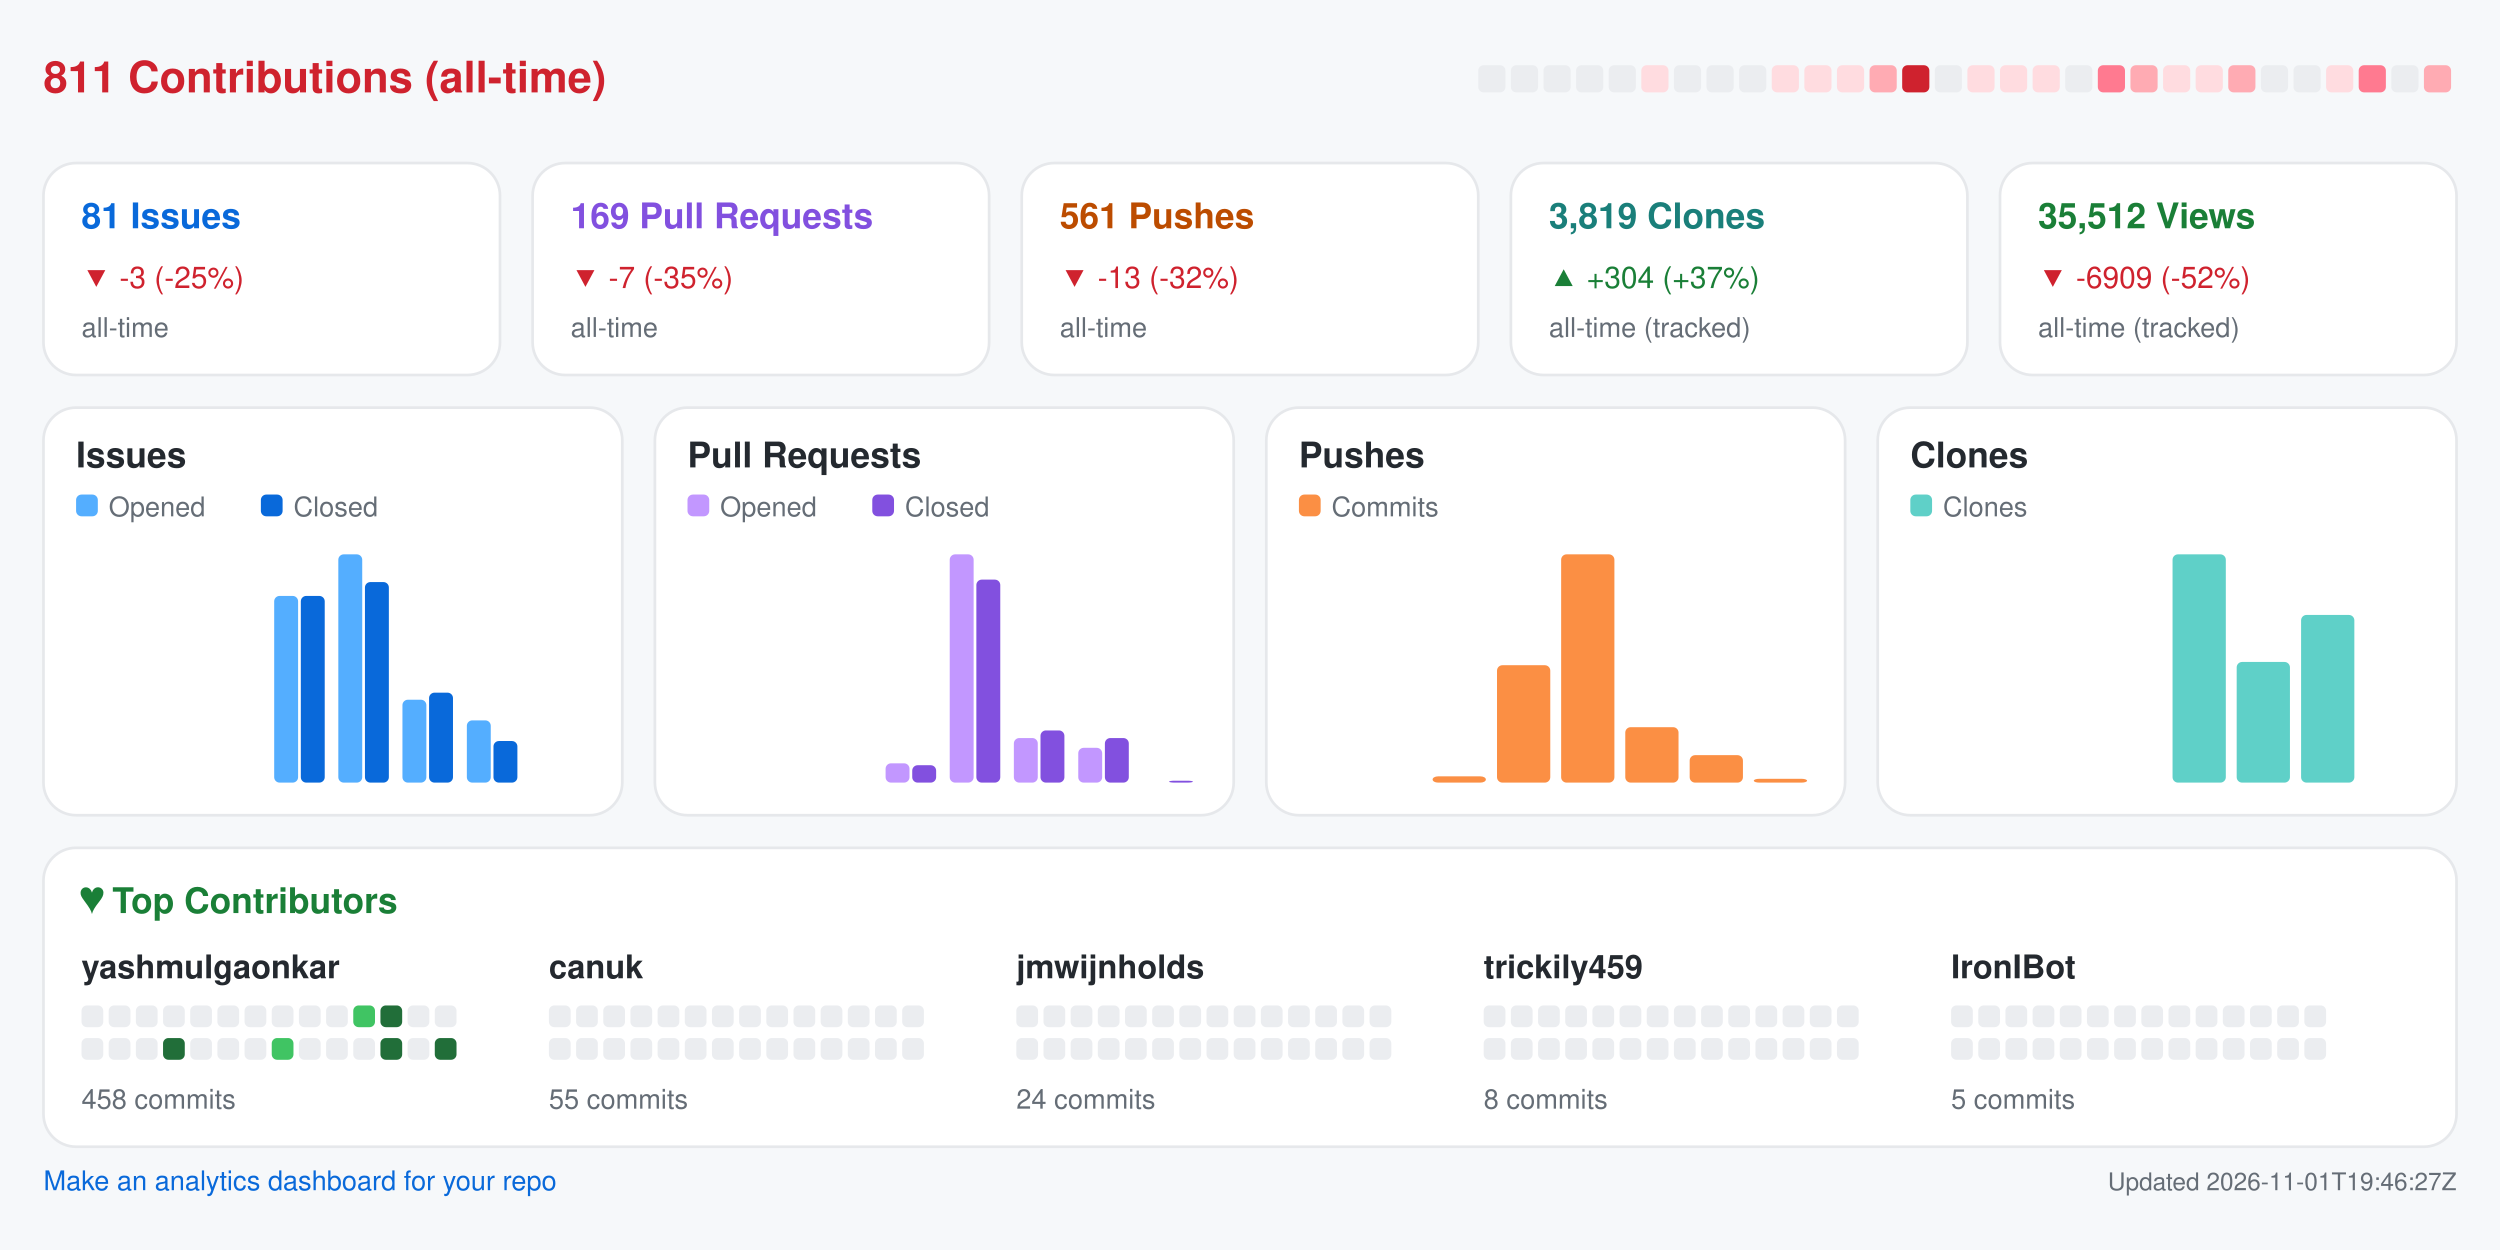
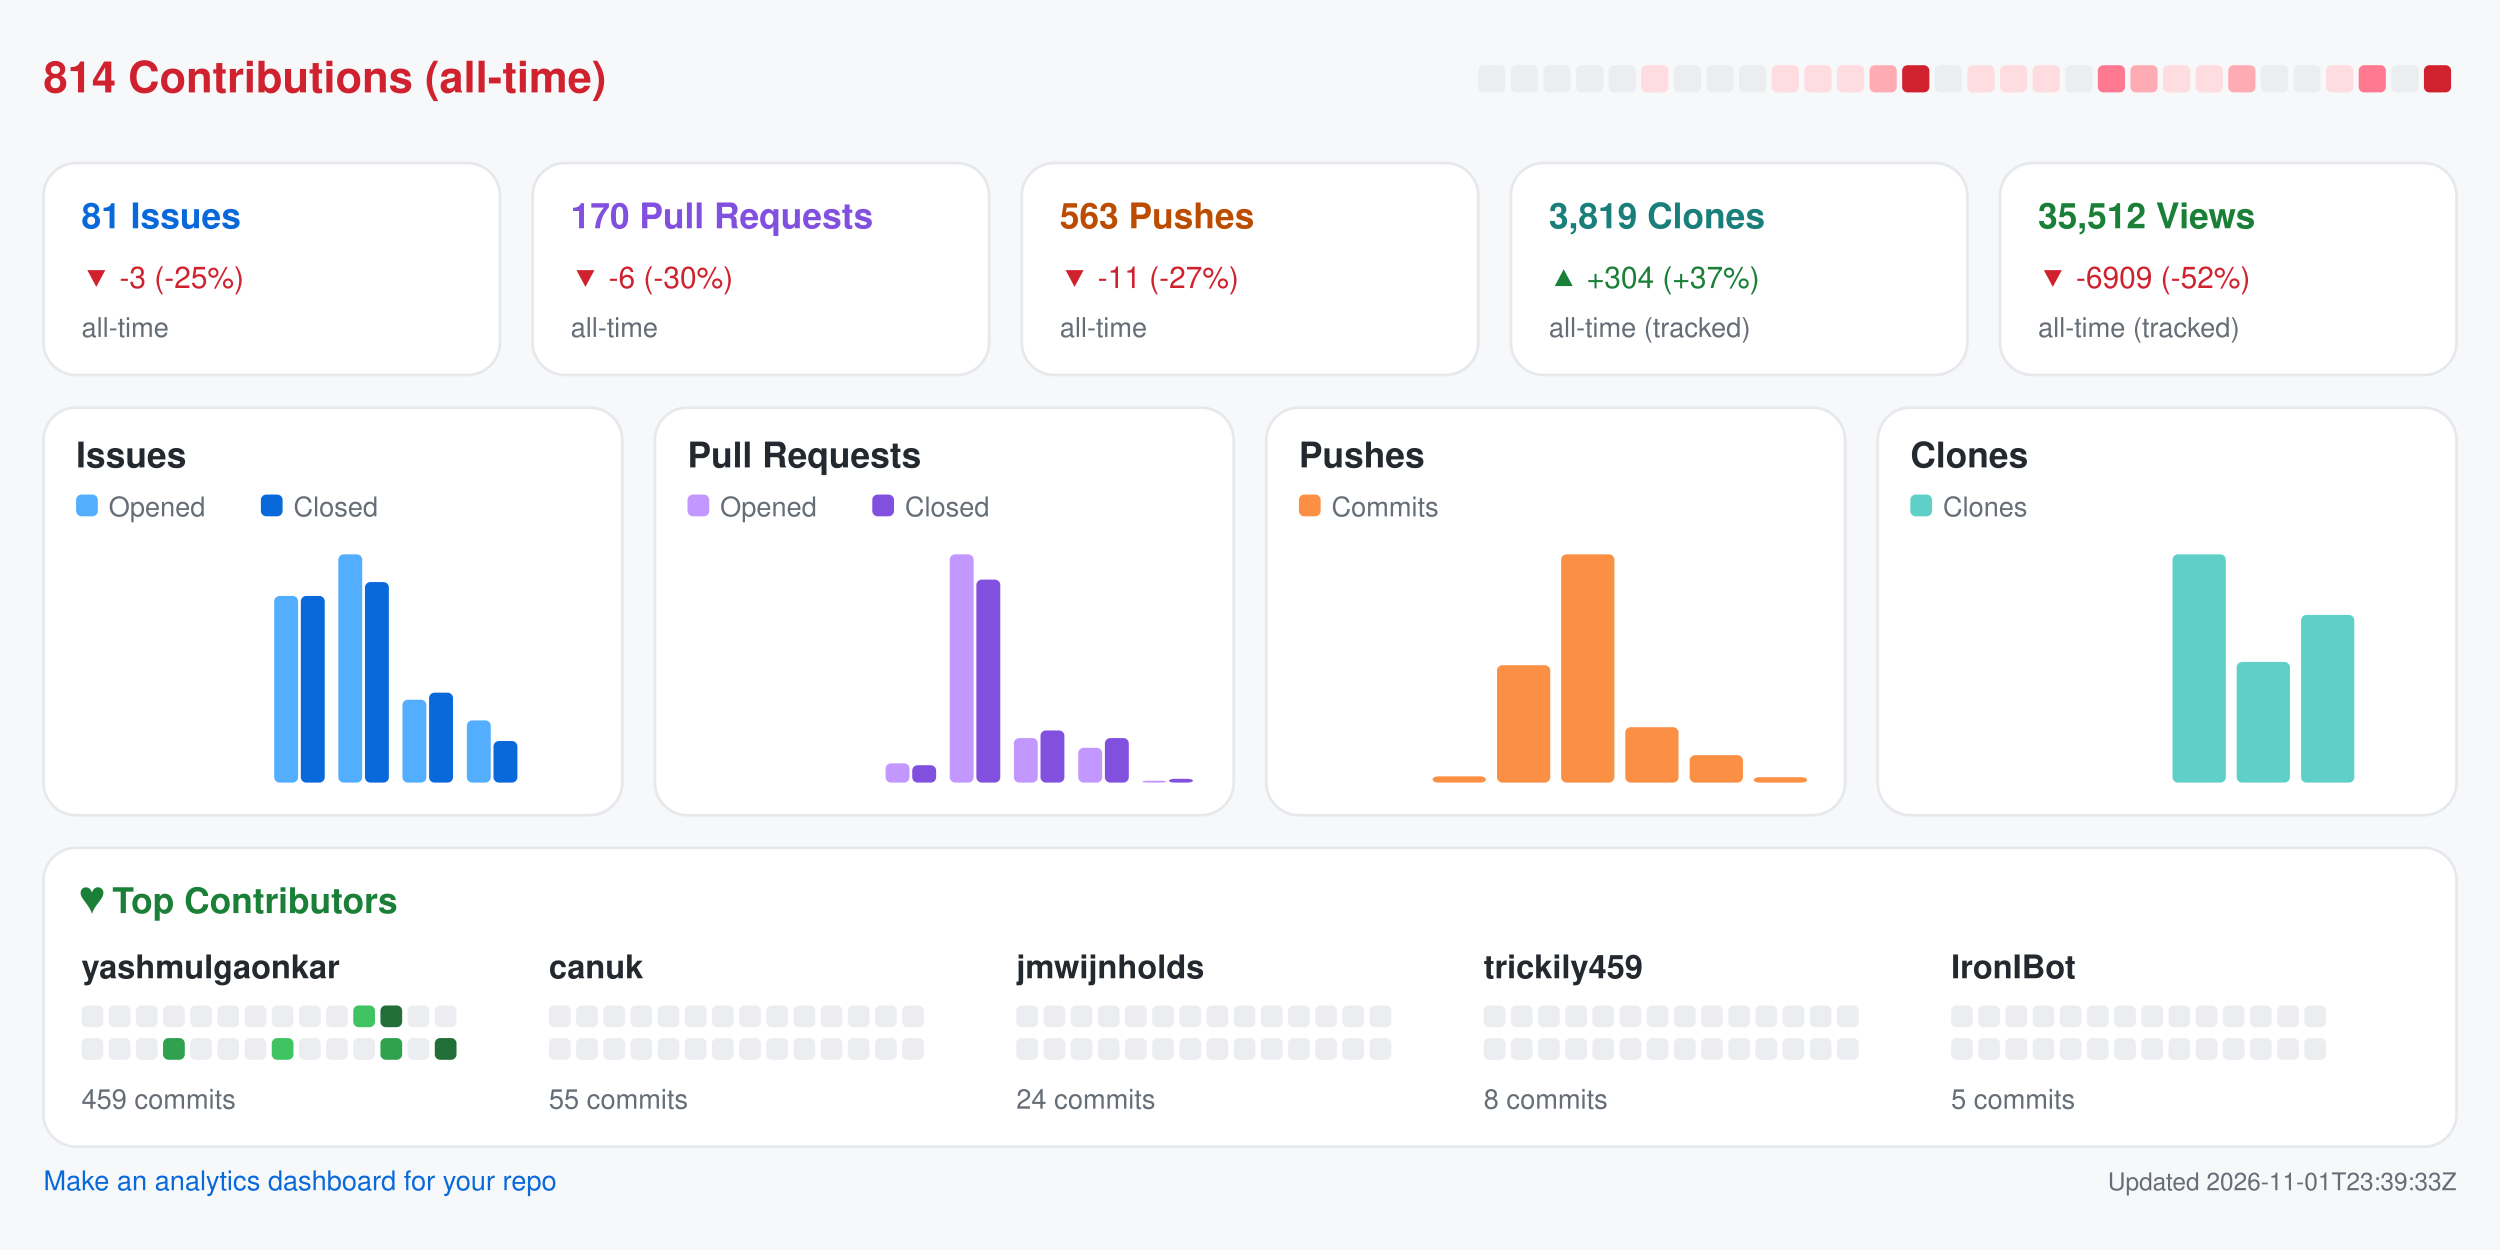
<svg xmlns="http://www.w3.org/2000/svg" width="920" height="460" viewBox="0 0 920 460" role="img" aria-label="Repository analytics for yashmulgaonkar/FlightScnr_Pi">
  <rect x="0.0" y="0.0" width="920.0" height="460.0" rx="0" fill="#f6f8fa" />
-   <text x="16.0" y="34.0" fill="#cf222e" font-size="16" font-family="-apple-system,BlinkMacSystemFont,Segoe UI,Helvetica,Arial,sans-serif" font-weight="600" text-anchor="start">811 Contributions (all-time)</text>
+   <text x="16.0" y="34.0" fill="#cf222e" font-size="16" font-family="-apple-system,BlinkMacSystemFont,Segoe UI,Helvetica,Arial,sans-serif" font-weight="600" text-anchor="start">814 Contributions (all-time)</text>
  <rect x="544.0" y="24.0" width="10.0" height="10.0" rx="2" fill="#ebedf0" />
  <rect x="556.0" y="24.0" width="10.0" height="10.0" rx="2" fill="#ebedf0" />
  <rect x="568.0" y="24.0" width="10.0" height="10.0" rx="2" fill="#ebedf0" />
  <rect x="580.0" y="24.0" width="10.0" height="10.0" rx="2" fill="#ebedf0" />
  <rect x="592.0" y="24.0" width="10.0" height="10.0" rx="2" fill="#ebedf0" />
  <rect x="604.0" y="24.0" width="10.0" height="10.0" rx="2" fill="#ffdce0" />
  <rect x="616.0" y="24.0" width="10.0" height="10.0" rx="2" fill="#ebedf0" />
  <rect x="628.0" y="24.0" width="10.0" height="10.0" rx="2" fill="#ebedf0" />
  <rect x="640.0" y="24.0" width="10.0" height="10.0" rx="2" fill="#ebedf0" />
  <rect x="652.0" y="24.0" width="10.0" height="10.0" rx="2" fill="#ffdce0" />
  <rect x="664.0" y="24.0" width="10.0" height="10.0" rx="2" fill="#ffdce0" />
  <rect x="676.0" y="24.0" width="10.0" height="10.0" rx="2" fill="#ffdce0" />
  <rect x="688.0" y="24.0" width="10.0" height="10.0" rx="2" fill="#ffabb3" />
  <rect x="700.0" y="24.0" width="10.0" height="10.0" rx="2" fill="#cf222e" />
  <rect x="712.0" y="24.0" width="10.0" height="10.0" rx="2" fill="#ebedf0" />
  <rect x="724.0" y="24.0" width="10.0" height="10.0" rx="2" fill="#ffdce0" />
  <rect x="736.0" y="24.0" width="10.0" height="10.0" rx="2" fill="#ffdce0" />
  <rect x="748.0" y="24.0" width="10.0" height="10.0" rx="2" fill="#ffdce0" />
  <rect x="760.0" y="24.0" width="10.0" height="10.0" rx="2" fill="#ebedf0" />
  <rect x="772.0" y="24.0" width="10.0" height="10.0" rx="2" fill="#ff7a90" />
  <rect x="784.0" y="24.0" width="10.0" height="10.0" rx="2" fill="#ffabb3" />
  <rect x="796.0" y="24.0" width="10.0" height="10.0" rx="2" fill="#ffdce0" />
  <rect x="808.0" y="24.0" width="10.0" height="10.0" rx="2" fill="#ffdce0" />
  <rect x="820.0" y="24.0" width="10.0" height="10.0" rx="2" fill="#ffabb3" />
  <rect x="832.0" y="24.0" width="10.0" height="10.0" rx="2" fill="#ebedf0" />
  <rect x="844.0" y="24.0" width="10.0" height="10.0" rx="2" fill="#ebedf0" />
  <rect x="856.0" y="24.0" width="10.0" height="10.0" rx="2" fill="#ffdce0" />
  <rect x="868.0" y="24.0" width="10.0" height="10.0" rx="2" fill="#ff7a90" />
  <rect x="880.0" y="24.0" width="10.0" height="10.0" rx="2" fill="#ebedf0" />
-   <rect x="892.0" y="24.0" width="10.0" height="10.0" rx="2" fill="#ffabb3" />
+   <rect x="892.0" y="24.0" width="10.0" height="10.0" rx="2" fill="#cf222e" />
  <rect x="16.0" y="60.0" width="168.0" height="78.0" rx="12" fill="#ffffff" stroke="#e6e8eb" />
  <text x="30.0" y="84.0" fill="#0969da" font-size="13" font-family="-apple-system,BlinkMacSystemFont,Segoe UI,Helvetica,Arial,sans-serif" font-weight="600" text-anchor="start">81 Issues</text>
  <text x="30.0" y="106.0" fill="#cf222e" font-size="11" font-family="-apple-system,BlinkMacSystemFont,Segoe UI,Helvetica,Arial,sans-serif" font-weight="400" text-anchor="start">▼ -3 (-25%)</text>
  <text x="30.0" y="124.0" fill="#656d76" font-size="10" font-family="-apple-system,BlinkMacSystemFont,Segoe UI,Helvetica,Arial,sans-serif" font-weight="400" text-anchor="start">all-time</text>
  <rect x="196.0" y="60.0" width="168.0" height="78.0" rx="12" fill="#ffffff" stroke="#e6e8eb" />
-   <text x="210.0" y="84.0" fill="#8250df" font-size="13" font-family="-apple-system,BlinkMacSystemFont,Segoe UI,Helvetica,Arial,sans-serif" font-weight="600" text-anchor="start">169 Pull Requests</text>
-   <text x="210.0" y="106.0" fill="#cf222e" font-size="11" font-family="-apple-system,BlinkMacSystemFont,Segoe UI,Helvetica,Arial,sans-serif" font-weight="400" text-anchor="start">▼ -7 (-35%)</text>
+   <text x="210.0" y="84.0" fill="#8250df" font-size="13" font-family="-apple-system,BlinkMacSystemFont,Segoe UI,Helvetica,Arial,sans-serif" font-weight="600" text-anchor="start">170 Pull Requests</text>
+   <text x="210.0" y="106.0" fill="#cf222e" font-size="11" font-family="-apple-system,BlinkMacSystemFont,Segoe UI,Helvetica,Arial,sans-serif" font-weight="400" text-anchor="start">▼ -6 (-30%)</text>
  <text x="210.0" y="124.0" fill="#656d76" font-size="10" font-family="-apple-system,BlinkMacSystemFont,Segoe UI,Helvetica,Arial,sans-serif" font-weight="400" text-anchor="start">all-time</text>
  <rect x="376.0" y="60.0" width="168.0" height="78.0" rx="12" fill="#ffffff" stroke="#e6e8eb" />
-   <text x="390.0" y="84.0" fill="#bc4c00" font-size="13" font-family="-apple-system,BlinkMacSystemFont,Segoe UI,Helvetica,Arial,sans-serif" font-weight="600" text-anchor="start">561 Pushes</text>
-   <text x="390.0" y="106.0" fill="#cf222e" font-size="11" font-family="-apple-system,BlinkMacSystemFont,Segoe UI,Helvetica,Arial,sans-serif" font-weight="400" text-anchor="start">▼ -13 (-32%)</text>
+   <text x="390.0" y="84.0" fill="#bc4c00" font-size="13" font-family="-apple-system,BlinkMacSystemFont,Segoe UI,Helvetica,Arial,sans-serif" font-weight="600" text-anchor="start">563 Pushes</text>
+   <text x="390.0" y="106.0" fill="#cf222e" font-size="11" font-family="-apple-system,BlinkMacSystemFont,Segoe UI,Helvetica,Arial,sans-serif" font-weight="400" text-anchor="start">▼ -11 (-27%)</text>
  <text x="390.0" y="124.0" fill="#656d76" font-size="10" font-family="-apple-system,BlinkMacSystemFont,Segoe UI,Helvetica,Arial,sans-serif" font-weight="400" text-anchor="start">all-time</text>
  <rect x="556.0" y="60.0" width="168.0" height="78.0" rx="12" fill="#ffffff" stroke="#e6e8eb" />
  <text x="570.0" y="84.0" fill="#1a7f7a" font-size="13" font-family="-apple-system,BlinkMacSystemFont,Segoe UI,Helvetica,Arial,sans-serif" font-weight="600" text-anchor="start">3,819 Clones</text>
  <text x="570.0" y="106.0" fill="#1a7f37" font-size="11" font-family="-apple-system,BlinkMacSystemFont,Segoe UI,Helvetica,Arial,sans-serif" font-weight="400" text-anchor="start">▲ +304 (+37%)</text>
  <text x="570.0" y="124.0" fill="#656d76" font-size="10" font-family="-apple-system,BlinkMacSystemFont,Segoe UI,Helvetica,Arial,sans-serif" font-weight="400" text-anchor="start">all-time (tracked)</text>
  <rect x="736.0" y="60.0" width="168.0" height="78.0" rx="12" fill="#ffffff" stroke="#e6e8eb" />
  <text x="750.0" y="84.0" fill="#1a7f37" font-size="13" font-family="-apple-system,BlinkMacSystemFont,Segoe UI,Helvetica,Arial,sans-serif" font-weight="600" text-anchor="start">35,512 Views</text>
  <text x="750.0" y="106.0" fill="#cf222e" font-size="11" font-family="-apple-system,BlinkMacSystemFont,Segoe UI,Helvetica,Arial,sans-serif" font-weight="400" text-anchor="start">▼ -6909 (-52%)</text>
  <text x="750.0" y="124.0" fill="#656d76" font-size="10" font-family="-apple-system,BlinkMacSystemFont,Segoe UI,Helvetica,Arial,sans-serif" font-weight="400" text-anchor="start">all-time (tracked)</text>
  <rect x="16.0" y="150.0" width="213.0" height="150.0" rx="12" fill="#ffffff" stroke="#e6e8eb" />
  <text x="28.0" y="172.0" fill="#24292f" font-size="13" font-family="-apple-system,BlinkMacSystemFont,Segoe UI,Helvetica,Arial,sans-serif" font-weight="600" text-anchor="start">Issues</text>
  <rect x="28.0" y="182.0" width="8.0" height="8.0" rx="2" fill="#54aeff" />
  <text x="40.0" y="190.0" fill="#656d76" font-size="10" font-family="-apple-system,BlinkMacSystemFont,Segoe UI,Helvetica,Arial,sans-serif" font-weight="400" text-anchor="start">Opened</text>
  <rect x="96.0" y="182.0" width="8.0" height="8.0" rx="2" fill="#0969da" />
  <text x="108.0" y="190.0" fill="#656d76" font-size="10" font-family="-apple-system,BlinkMacSystemFont,Segoe UI,Helvetica,Arial,sans-serif" font-weight="400" text-anchor="start">Closed</text>
  <rect x="30.0" y="288.0" width="8.8" height="0.0" rx="2" fill="#54aeff" />
  <rect x="39.8" y="288.0" width="8.8" height="0.0" rx="2" fill="#0969da" />
  <rect x="53.6" y="288.0" width="8.8" height="0.0" rx="2" fill="#54aeff" />
  <rect x="63.4" y="288.0" width="8.8" height="0.0" rx="2" fill="#0969da" />
  <rect x="77.2" y="288.0" width="8.8" height="0.0" rx="2" fill="#54aeff" />
  <rect x="87.1" y="288.0" width="8.8" height="0.0" rx="2" fill="#0969da" />
  <rect x="100.9" y="219.3" width="8.8" height="68.7" rx="2" fill="#54aeff" />
  <rect x="110.7" y="219.3" width="8.8" height="68.7" rx="2" fill="#0969da" />
  <rect x="124.5" y="204.0" width="8.8" height="84.0" rx="2" fill="#54aeff" />
  <rect x="134.3" y="214.2" width="8.8" height="73.8" rx="2" fill="#0969da" />
  <rect x="148.1" y="257.5" width="8.8" height="30.5" rx="2" fill="#54aeff" />
  <rect x="157.9" y="254.9" width="8.8" height="33.1" rx="2" fill="#0969da" />
  <rect x="171.8" y="265.1" width="8.8" height="22.9" rx="2" fill="#54aeff" />
  <rect x="181.6" y="272.7" width="8.8" height="15.3" rx="2" fill="#0969da" />
  <rect x="195.4" y="288.0" width="8.8" height="0.0" rx="2" fill="#54aeff" />
  <rect x="205.2" y="288.0" width="8.8" height="0.0" rx="2" fill="#0969da" />
  <rect x="241.0" y="150.0" width="213.0" height="150.0" rx="12" fill="#ffffff" stroke="#e6e8eb" />
  <text x="253.0" y="172.0" fill="#24292f" font-size="13" font-family="-apple-system,BlinkMacSystemFont,Segoe UI,Helvetica,Arial,sans-serif" font-weight="600" text-anchor="start">Pull Requests</text>
  <rect x="253.0" y="182.0" width="8.0" height="8.0" rx="2" fill="#c297ff" />
  <text x="265.0" y="190.0" fill="#656d76" font-size="10" font-family="-apple-system,BlinkMacSystemFont,Segoe UI,Helvetica,Arial,sans-serif" font-weight="400" text-anchor="start">Opened</text>
  <rect x="321.0" y="182.0" width="8.0" height="8.0" rx="2" fill="#8250df" />
  <text x="333.0" y="190.0" fill="#656d76" font-size="10" font-family="-apple-system,BlinkMacSystemFont,Segoe UI,Helvetica,Arial,sans-serif" font-weight="400" text-anchor="start">Closed</text>
  <rect x="255.0" y="288.0" width="8.8" height="0.0" rx="2" fill="#c297ff" />
  <rect x="264.8" y="288.0" width="8.8" height="0.0" rx="2" fill="#8250df" />
  <rect x="278.6" y="288.0" width="8.8" height="0.0" rx="2" fill="#c297ff" />
  <rect x="288.4" y="288.0" width="8.8" height="0.0" rx="2" fill="#8250df" />
  <rect x="302.2" y="288.0" width="8.8" height="0.0" rx="2" fill="#c297ff" />
  <rect x="312.1" y="288.0" width="8.8" height="0.0" rx="2" fill="#8250df" />
  <rect x="325.9" y="280.9" width="8.8" height="7.1" rx="2" fill="#c297ff" />
  <rect x="335.7" y="281.6" width="8.8" height="6.4" rx="2" fill="#8250df" />
  <rect x="349.5" y="204.0" width="8.8" height="84.0" rx="2" fill="#c297ff" />
  <rect x="359.3" y="213.3" width="8.8" height="74.7" rx="2" fill="#8250df" />
  <rect x="373.1" y="271.6" width="8.8" height="16.4" rx="2" fill="#c297ff" />
  <rect x="382.9" y="268.8" width="8.8" height="19.2" rx="2" fill="#8250df" />
  <rect x="396.8" y="275.2" width="8.8" height="12.8" rx="2" fill="#c297ff" />
  <rect x="406.6" y="271.6" width="8.8" height="16.4" rx="2" fill="#8250df" />
-   <rect x="420.4" y="288.0" width="8.8" height="0.0" rx="2" fill="#c297ff" />
-   <rect x="430.2" y="287.3" width="8.8" height="0.7" rx="2" fill="#8250df" />
+   <rect x="420.4" y="287.3" width="8.8" height="0.7" rx="2" fill="#c297ff" />
+   <rect x="430.2" y="286.6" width="8.8" height="1.4" rx="2" fill="#8250df" />
  <rect x="466.0" y="150.0" width="213.0" height="150.0" rx="12" fill="#ffffff" stroke="#e6e8eb" />
  <text x="478.0" y="172.0" fill="#24292f" font-size="13" font-family="-apple-system,BlinkMacSystemFont,Segoe UI,Helvetica,Arial,sans-serif" font-weight="600" text-anchor="start">Pushes</text>
  <rect x="478.0" y="182.0" width="8.0" height="8.0" rx="2" fill="#fb8f44" />
  <text x="490.0" y="190.0" fill="#656d76" font-size="10" font-family="-apple-system,BlinkMacSystemFont,Segoe UI,Helvetica,Arial,sans-serif" font-weight="400" text-anchor="start">Commits</text>
  <rect x="480.0" y="288.0" width="19.6" height="0.0" rx="2" fill="#fb8f44" />
  <rect x="503.6" y="288.0" width="19.6" height="0.0" rx="2" fill="#fb8f44" />
  <rect x="527.2" y="285.7" width="19.6" height="2.3" rx="2" fill="#fb8f44" />
  <rect x="550.9" y="244.8" width="19.6" height="43.2" rx="2" fill="#fb8f44" />
  <rect x="574.5" y="204.0" width="19.6" height="84.0" rx="2" fill="#fb8f44" />
  <rect x="598.1" y="267.6" width="19.6" height="20.4" rx="2" fill="#fb8f44" />
  <rect x="621.8" y="277.9" width="19.6" height="10.1" rx="2" fill="#fb8f44" />
-   <rect x="645.4" y="286.6" width="19.6" height="1.4" rx="2" fill="#fb8f44" />
+   <rect x="645.4" y="286.0" width="19.6" height="2.0" rx="2" fill="#fb8f44" />
  <rect x="691.0" y="150.0" width="213.0" height="150.0" rx="12" fill="#ffffff" stroke="#e6e8eb" />
  <text x="703.0" y="172.0" fill="#24292f" font-size="13" font-family="-apple-system,BlinkMacSystemFont,Segoe UI,Helvetica,Arial,sans-serif" font-weight="600" text-anchor="start">Clones</text>
  <rect x="703.0" y="182.0" width="8.0" height="8.0" rx="2" fill="#5fd0c8" />
  <text x="715.0" y="190.0" fill="#656d76" font-size="10" font-family="-apple-system,BlinkMacSystemFont,Segoe UI,Helvetica,Arial,sans-serif" font-weight="400" text-anchor="start">Clones</text>
  <rect x="705.0" y="288.0" width="19.6" height="0.0" rx="2" fill="#5fd0c8" />
  <rect x="728.6" y="288.0" width="19.6" height="0.0" rx="2" fill="#5fd0c8" />
  <rect x="752.2" y="288.0" width="19.6" height="0.0" rx="2" fill="#5fd0c8" />
  <rect x="775.9" y="288.0" width="19.6" height="0.0" rx="2" fill="#5fd0c8" />
  <rect x="799.5" y="204.0" width="19.6" height="84.0" rx="2" fill="#5fd0c8" />
  <rect x="823.1" y="243.6" width="19.6" height="44.4" rx="2" fill="#5fd0c8" />
  <rect x="846.8" y="226.3" width="19.6" height="61.7" rx="2" fill="#5fd0c8" />
  <rect x="870.4" y="288.0" width="19.6" height="0.0" rx="2" fill="#5fd0c8" />
  <rect x="16.0" y="312.0" width="888.0" height="110.0" rx="12" fill="#ffffff" stroke="#e6e8eb" />
  <text x="30.0" y="336.0" fill="#1a7f37" font-size="13" font-family="-apple-system,BlinkMacSystemFont,Segoe UI,Helvetica,Arial,sans-serif" font-weight="600" text-anchor="start">♥  Top Contributors</text>
  <text x="30.0" y="360.0" fill="#24292f" font-size="12" font-family="-apple-system,BlinkMacSystemFont,Segoe UI,Helvetica,Arial,sans-serif" font-weight="600" text-anchor="start">yashmulgaonkar</text>
  <rect x="30.0" y="370.0" width="8.0" height="8.0" rx="2" fill="#ebedf0" />
  <rect x="40.0" y="370.0" width="8.0" height="8.0" rx="2" fill="#ebedf0" />
  <rect x="50.0" y="370.0" width="8.0" height="8.0" rx="2" fill="#ebedf0" />
  <rect x="60.0" y="370.0" width="8.0" height="8.0" rx="2" fill="#ebedf0" />
  <rect x="70.0" y="370.0" width="8.0" height="8.0" rx="2" fill="#ebedf0" />
  <rect x="80.0" y="370.0" width="8.0" height="8.0" rx="2" fill="#ebedf0" />
  <rect x="90.0" y="370.0" width="8.0" height="8.0" rx="2" fill="#ebedf0" />
  <rect x="100.0" y="370.0" width="8.0" height="8.0" rx="2" fill="#ebedf0" />
  <rect x="110.0" y="370.0" width="8.0" height="8.0" rx="2" fill="#ebedf0" />
  <rect x="120.0" y="370.0" width="8.0" height="8.0" rx="2" fill="#ebedf0" />
  <rect x="130.0" y="370.0" width="8.0" height="8.0" rx="2" fill="#40c463" />
  <rect x="140.0" y="370.0" width="8.0" height="8.0" rx="2" fill="#216e39" />
  <rect x="150.0" y="370.0" width="8.0" height="8.0" rx="2" fill="#ebedf0" />
  <rect x="160.0" y="370.0" width="8.0" height="8.0" rx="2" fill="#ebedf0" />
  <rect x="30.0" y="382.0" width="8.0" height="8.0" rx="2" fill="#ebedf0" />
  <rect x="40.0" y="382.0" width="8.0" height="8.0" rx="2" fill="#ebedf0" />
  <rect x="50.0" y="382.0" width="8.0" height="8.0" rx="2" fill="#ebedf0" />
-   <rect x="60.0" y="382.0" width="8.0" height="8.0" rx="2" fill="#216e39" />
+   <rect x="60.0" y="382.0" width="8.0" height="8.0" rx="2" fill="#30a14e" />
  <rect x="70.0" y="382.0" width="8.0" height="8.0" rx="2" fill="#ebedf0" />
  <rect x="80.0" y="382.0" width="8.0" height="8.0" rx="2" fill="#ebedf0" />
  <rect x="90.0" y="382.0" width="8.0" height="8.0" rx="2" fill="#ebedf0" />
  <rect x="100.0" y="382.0" width="8.0" height="8.0" rx="2" fill="#40c463" />
  <rect x="110.0" y="382.0" width="8.0" height="8.0" rx="2" fill="#ebedf0" />
  <rect x="120.0" y="382.0" width="8.0" height="8.0" rx="2" fill="#ebedf0" />
  <rect x="130.0" y="382.0" width="8.0" height="8.0" rx="2" fill="#ebedf0" />
-   <rect x="140.0" y="382.0" width="8.0" height="8.0" rx="2" fill="#216e39" />
+   <rect x="140.0" y="382.0" width="8.0" height="8.0" rx="2" fill="#30a14e" />
  <rect x="150.0" y="382.0" width="8.0" height="8.0" rx="2" fill="#ebedf0" />
  <rect x="160.0" y="382.0" width="8.0" height="8.0" rx="2" fill="#216e39" />
-   <text x="30.0" y="408.0" fill="#656d76" font-size="10" font-family="-apple-system,BlinkMacSystemFont,Segoe UI,Helvetica,Arial,sans-serif" font-weight="400" text-anchor="start">458 commits</text>
+   <text x="30.0" y="408.0" fill="#656d76" font-size="10" font-family="-apple-system,BlinkMacSystemFont,Segoe UI,Helvetica,Arial,sans-serif" font-weight="400" text-anchor="start">459 commits</text>
  <text x="202.0" y="360.0" fill="#24292f" font-size="12" font-family="-apple-system,BlinkMacSystemFont,Segoe UI,Helvetica,Arial,sans-serif" font-weight="600" text-anchor="start">canuk</text>
  <rect x="202.0" y="370.0" width="8.0" height="8.0" rx="2" fill="#ebedf0" />
  <rect x="212.0" y="370.0" width="8.0" height="8.0" rx="2" fill="#ebedf0" />
  <rect x="222.0" y="370.0" width="8.0" height="8.0" rx="2" fill="#ebedf0" />
  <rect x="232.0" y="370.0" width="8.0" height="8.0" rx="2" fill="#ebedf0" />
  <rect x="242.0" y="370.0" width="8.0" height="8.0" rx="2" fill="#ebedf0" />
  <rect x="252.0" y="370.0" width="8.0" height="8.0" rx="2" fill="#ebedf0" />
  <rect x="262.0" y="370.0" width="8.0" height="8.0" rx="2" fill="#ebedf0" />
  <rect x="272.0" y="370.0" width="8.0" height="8.0" rx="2" fill="#ebedf0" />
  <rect x="282.0" y="370.0" width="8.0" height="8.0" rx="2" fill="#ebedf0" />
  <rect x="292.0" y="370.0" width="8.0" height="8.0" rx="2" fill="#ebedf0" />
  <rect x="302.0" y="370.0" width="8.0" height="8.0" rx="2" fill="#ebedf0" />
  <rect x="312.0" y="370.0" width="8.0" height="8.0" rx="2" fill="#ebedf0" />
  <rect x="322.0" y="370.0" width="8.0" height="8.0" rx="2" fill="#ebedf0" />
  <rect x="332.0" y="370.0" width="8.0" height="8.0" rx="2" fill="#ebedf0" />
  <rect x="202.0" y="382.0" width="8.0" height="8.0" rx="2" fill="#ebedf0" />
  <rect x="212.0" y="382.0" width="8.0" height="8.0" rx="2" fill="#ebedf0" />
  <rect x="222.0" y="382.0" width="8.0" height="8.0" rx="2" fill="#ebedf0" />
  <rect x="232.0" y="382.0" width="8.0" height="8.0" rx="2" fill="#ebedf0" />
  <rect x="242.0" y="382.0" width="8.0" height="8.0" rx="2" fill="#ebedf0" />
  <rect x="252.0" y="382.0" width="8.0" height="8.0" rx="2" fill="#ebedf0" />
  <rect x="262.0" y="382.0" width="8.0" height="8.0" rx="2" fill="#ebedf0" />
  <rect x="272.0" y="382.0" width="8.0" height="8.0" rx="2" fill="#ebedf0" />
  <rect x="282.0" y="382.0" width="8.0" height="8.0" rx="2" fill="#ebedf0" />
  <rect x="292.0" y="382.0" width="8.0" height="8.0" rx="2" fill="#ebedf0" />
  <rect x="302.0" y="382.0" width="8.0" height="8.0" rx="2" fill="#ebedf0" />
  <rect x="312.0" y="382.0" width="8.0" height="8.0" rx="2" fill="#ebedf0" />
  <rect x="322.0" y="382.0" width="8.0" height="8.0" rx="2" fill="#ebedf0" />
  <rect x="332.0" y="382.0" width="8.0" height="8.0" rx="2" fill="#ebedf0" />
  <text x="202.0" y="408.0" fill="#656d76" font-size="10" font-family="-apple-system,BlinkMacSystemFont,Segoe UI,Helvetica,Arial,sans-serif" font-weight="400" text-anchor="start">55 commits</text>
  <text x="374.0" y="360.0" fill="#24292f" font-size="12" font-family="-apple-system,BlinkMacSystemFont,Segoe UI,Helvetica,Arial,sans-serif" font-weight="600" text-anchor="start">jmwijnholds</text>
  <rect x="374.0" y="370.0" width="8.0" height="8.0" rx="2" fill="#ebedf0" />
  <rect x="384.0" y="370.0" width="8.0" height="8.0" rx="2" fill="#ebedf0" />
  <rect x="394.0" y="370.0" width="8.0" height="8.0" rx="2" fill="#ebedf0" />
  <rect x="404.0" y="370.0" width="8.0" height="8.0" rx="2" fill="#ebedf0" />
  <rect x="414.0" y="370.0" width="8.0" height="8.0" rx="2" fill="#ebedf0" />
  <rect x="424.0" y="370.0" width="8.0" height="8.0" rx="2" fill="#ebedf0" />
  <rect x="434.0" y="370.0" width="8.0" height="8.0" rx="2" fill="#ebedf0" />
  <rect x="444.0" y="370.0" width="8.0" height="8.0" rx="2" fill="#ebedf0" />
  <rect x="454.0" y="370.0" width="8.0" height="8.0" rx="2" fill="#ebedf0" />
  <rect x="464.0" y="370.0" width="8.0" height="8.0" rx="2" fill="#ebedf0" />
  <rect x="474.0" y="370.0" width="8.0" height="8.0" rx="2" fill="#ebedf0" />
  <rect x="484.0" y="370.0" width="8.0" height="8.0" rx="2" fill="#ebedf0" />
  <rect x="494.0" y="370.0" width="8.0" height="8.0" rx="2" fill="#ebedf0" />
  <rect x="504.0" y="370.0" width="8.0" height="8.0" rx="2" fill="#ebedf0" />
  <rect x="374.0" y="382.0" width="8.0" height="8.0" rx="2" fill="#ebedf0" />
  <rect x="384.0" y="382.0" width="8.0" height="8.0" rx="2" fill="#ebedf0" />
  <rect x="394.0" y="382.0" width="8.0" height="8.0" rx="2" fill="#ebedf0" />
  <rect x="404.0" y="382.0" width="8.0" height="8.0" rx="2" fill="#ebedf0" />
  <rect x="414.0" y="382.0" width="8.0" height="8.0" rx="2" fill="#ebedf0" />
  <rect x="424.0" y="382.0" width="8.0" height="8.0" rx="2" fill="#ebedf0" />
  <rect x="434.0" y="382.0" width="8.0" height="8.0" rx="2" fill="#ebedf0" />
  <rect x="444.0" y="382.0" width="8.0" height="8.0" rx="2" fill="#ebedf0" />
  <rect x="454.0" y="382.0" width="8.0" height="8.0" rx="2" fill="#ebedf0" />
  <rect x="464.0" y="382.0" width="8.0" height="8.0" rx="2" fill="#ebedf0" />
  <rect x="474.0" y="382.0" width="8.0" height="8.0" rx="2" fill="#ebedf0" />
  <rect x="484.0" y="382.0" width="8.0" height="8.0" rx="2" fill="#ebedf0" />
  <rect x="494.0" y="382.0" width="8.0" height="8.0" rx="2" fill="#ebedf0" />
  <rect x="504.0" y="382.0" width="8.0" height="8.0" rx="2" fill="#ebedf0" />
  <text x="374.0" y="408.0" fill="#656d76" font-size="10" font-family="-apple-system,BlinkMacSystemFont,Segoe UI,Helvetica,Arial,sans-serif" font-weight="400" text-anchor="start">24 commits</text>
  <text x="546.0" y="360.0" fill="#24292f" font-size="12" font-family="-apple-system,BlinkMacSystemFont,Segoe UI,Helvetica,Arial,sans-serif" font-weight="600" text-anchor="start">trickily459</text>
  <rect x="546.0" y="370.0" width="8.0" height="8.0" rx="2" fill="#ebedf0" />
  <rect x="556.0" y="370.0" width="8.0" height="8.0" rx="2" fill="#ebedf0" />
  <rect x="566.0" y="370.0" width="8.0" height="8.0" rx="2" fill="#ebedf0" />
  <rect x="576.0" y="370.0" width="8.0" height="8.0" rx="2" fill="#ebedf0" />
  <rect x="586.0" y="370.0" width="8.0" height="8.0" rx="2" fill="#ebedf0" />
  <rect x="596.0" y="370.0" width="8.0" height="8.0" rx="2" fill="#ebedf0" />
  <rect x="606.0" y="370.0" width="8.0" height="8.0" rx="2" fill="#ebedf0" />
  <rect x="616.0" y="370.0" width="8.0" height="8.0" rx="2" fill="#ebedf0" />
  <rect x="626.0" y="370.0" width="8.0" height="8.0" rx="2" fill="#ebedf0" />
  <rect x="636.0" y="370.0" width="8.0" height="8.0" rx="2" fill="#ebedf0" />
  <rect x="646.0" y="370.0" width="8.0" height="8.0" rx="2" fill="#ebedf0" />
  <rect x="656.0" y="370.0" width="8.0" height="8.0" rx="2" fill="#ebedf0" />
  <rect x="666.0" y="370.0" width="8.0" height="8.0" rx="2" fill="#ebedf0" />
  <rect x="676.0" y="370.0" width="8.0" height="8.0" rx="2" fill="#ebedf0" />
  <rect x="546.0" y="382.0" width="8.0" height="8.0" rx="2" fill="#ebedf0" />
  <rect x="556.0" y="382.0" width="8.0" height="8.0" rx="2" fill="#ebedf0" />
  <rect x="566.0" y="382.0" width="8.0" height="8.0" rx="2" fill="#ebedf0" />
  <rect x="576.0" y="382.0" width="8.0" height="8.0" rx="2" fill="#ebedf0" />
  <rect x="586.0" y="382.0" width="8.0" height="8.0" rx="2" fill="#ebedf0" />
  <rect x="596.0" y="382.0" width="8.0" height="8.0" rx="2" fill="#ebedf0" />
  <rect x="606.0" y="382.0" width="8.0" height="8.0" rx="2" fill="#ebedf0" />
  <rect x="616.0" y="382.0" width="8.0" height="8.0" rx="2" fill="#ebedf0" />
  <rect x="626.0" y="382.0" width="8.0" height="8.0" rx="2" fill="#ebedf0" />
  <rect x="636.0" y="382.0" width="8.0" height="8.0" rx="2" fill="#ebedf0" />
  <rect x="646.0" y="382.0" width="8.0" height="8.0" rx="2" fill="#ebedf0" />
  <rect x="656.0" y="382.0" width="8.0" height="8.0" rx="2" fill="#ebedf0" />
  <rect x="666.0" y="382.0" width="8.0" height="8.0" rx="2" fill="#ebedf0" />
  <rect x="676.0" y="382.0" width="8.0" height="8.0" rx="2" fill="#ebedf0" />
  <text x="546.0" y="408.0" fill="#656d76" font-size="10" font-family="-apple-system,BlinkMacSystemFont,Segoe UI,Helvetica,Arial,sans-serif" font-weight="400" text-anchor="start">8 commits</text>
  <text x="718.0" y="360.0" fill="#24292f" font-size="12" font-family="-apple-system,BlinkMacSystemFont,Segoe UI,Helvetica,Arial,sans-serif" font-weight="600" text-anchor="start">IronIBot</text>
  <rect x="718.0" y="370.0" width="8.0" height="8.0" rx="2" fill="#ebedf0" />
  <rect x="728.0" y="370.0" width="8.0" height="8.0" rx="2" fill="#ebedf0" />
  <rect x="738.0" y="370.0" width="8.0" height="8.0" rx="2" fill="#ebedf0" />
  <rect x="748.0" y="370.0" width="8.0" height="8.0" rx="2" fill="#ebedf0" />
  <rect x="758.0" y="370.0" width="8.0" height="8.0" rx="2" fill="#ebedf0" />
  <rect x="768.0" y="370.0" width="8.0" height="8.0" rx="2" fill="#ebedf0" />
  <rect x="778.0" y="370.0" width="8.0" height="8.0" rx="2" fill="#ebedf0" />
  <rect x="788.0" y="370.0" width="8.0" height="8.0" rx="2" fill="#ebedf0" />
  <rect x="798.0" y="370.0" width="8.0" height="8.0" rx="2" fill="#ebedf0" />
  <rect x="808.0" y="370.0" width="8.0" height="8.0" rx="2" fill="#ebedf0" />
  <rect x="818.0" y="370.0" width="8.0" height="8.0" rx="2" fill="#ebedf0" />
  <rect x="828.0" y="370.0" width="8.0" height="8.0" rx="2" fill="#ebedf0" />
  <rect x="838.0" y="370.0" width="8.0" height="8.0" rx="2" fill="#ebedf0" />
  <rect x="848.0" y="370.0" width="8.0" height="8.0" rx="2" fill="#ebedf0" />
  <rect x="718.0" y="382.0" width="8.0" height="8.0" rx="2" fill="#ebedf0" />
  <rect x="728.0" y="382.0" width="8.0" height="8.0" rx="2" fill="#ebedf0" />
  <rect x="738.0" y="382.0" width="8.0" height="8.0" rx="2" fill="#ebedf0" />
  <rect x="748.0" y="382.0" width="8.0" height="8.0" rx="2" fill="#ebedf0" />
  <rect x="758.0" y="382.0" width="8.0" height="8.0" rx="2" fill="#ebedf0" />
  <rect x="768.0" y="382.0" width="8.0" height="8.0" rx="2" fill="#ebedf0" />
  <rect x="778.0" y="382.0" width="8.0" height="8.0" rx="2" fill="#ebedf0" />
  <rect x="788.0" y="382.0" width="8.0" height="8.0" rx="2" fill="#ebedf0" />
  <rect x="798.0" y="382.0" width="8.0" height="8.0" rx="2" fill="#ebedf0" />
  <rect x="808.0" y="382.0" width="8.0" height="8.0" rx="2" fill="#ebedf0" />
  <rect x="818.0" y="382.0" width="8.0" height="8.0" rx="2" fill="#ebedf0" />
  <rect x="828.0" y="382.0" width="8.0" height="8.0" rx="2" fill="#ebedf0" />
  <rect x="838.0" y="382.0" width="8.0" height="8.0" rx="2" fill="#ebedf0" />
  <rect x="848.0" y="382.0" width="8.0" height="8.0" rx="2" fill="#ebedf0" />
  <text x="718.0" y="408.0" fill="#656d76" font-size="10" font-family="-apple-system,BlinkMacSystemFont,Segoe UI,Helvetica,Arial,sans-serif" font-weight="400" text-anchor="start">5 commits</text>
  <a href="https://github.com/yashmulgaonkar/repo-analytics" target="_blank" rel="noopener noreferrer">
    <text x="16.0" y="438.0" fill="#0969da" font-size="10" font-family="-apple-system,BlinkMacSystemFont,Segoe UI,Helvetica,Arial,sans-serif" font-weight="400" text-anchor="start">Make an analytics dashboard for your repo</text>
  </a>
-   <text x="904.0" y="438.0" fill="#656d76" font-size="9" font-family="-apple-system,BlinkMacSystemFont,Segoe UI,Helvetica,Arial,sans-serif" font-weight="400" text-anchor="end">Updated 2026-11-01T19:46:27Z</text>
+   <text x="904.0" y="438.0" fill="#656d76" font-size="9" font-family="-apple-system,BlinkMacSystemFont,Segoe UI,Helvetica,Arial,sans-serif" font-weight="400" text-anchor="end">Updated 2026-11-01T23:39:33Z</text>
</svg>
